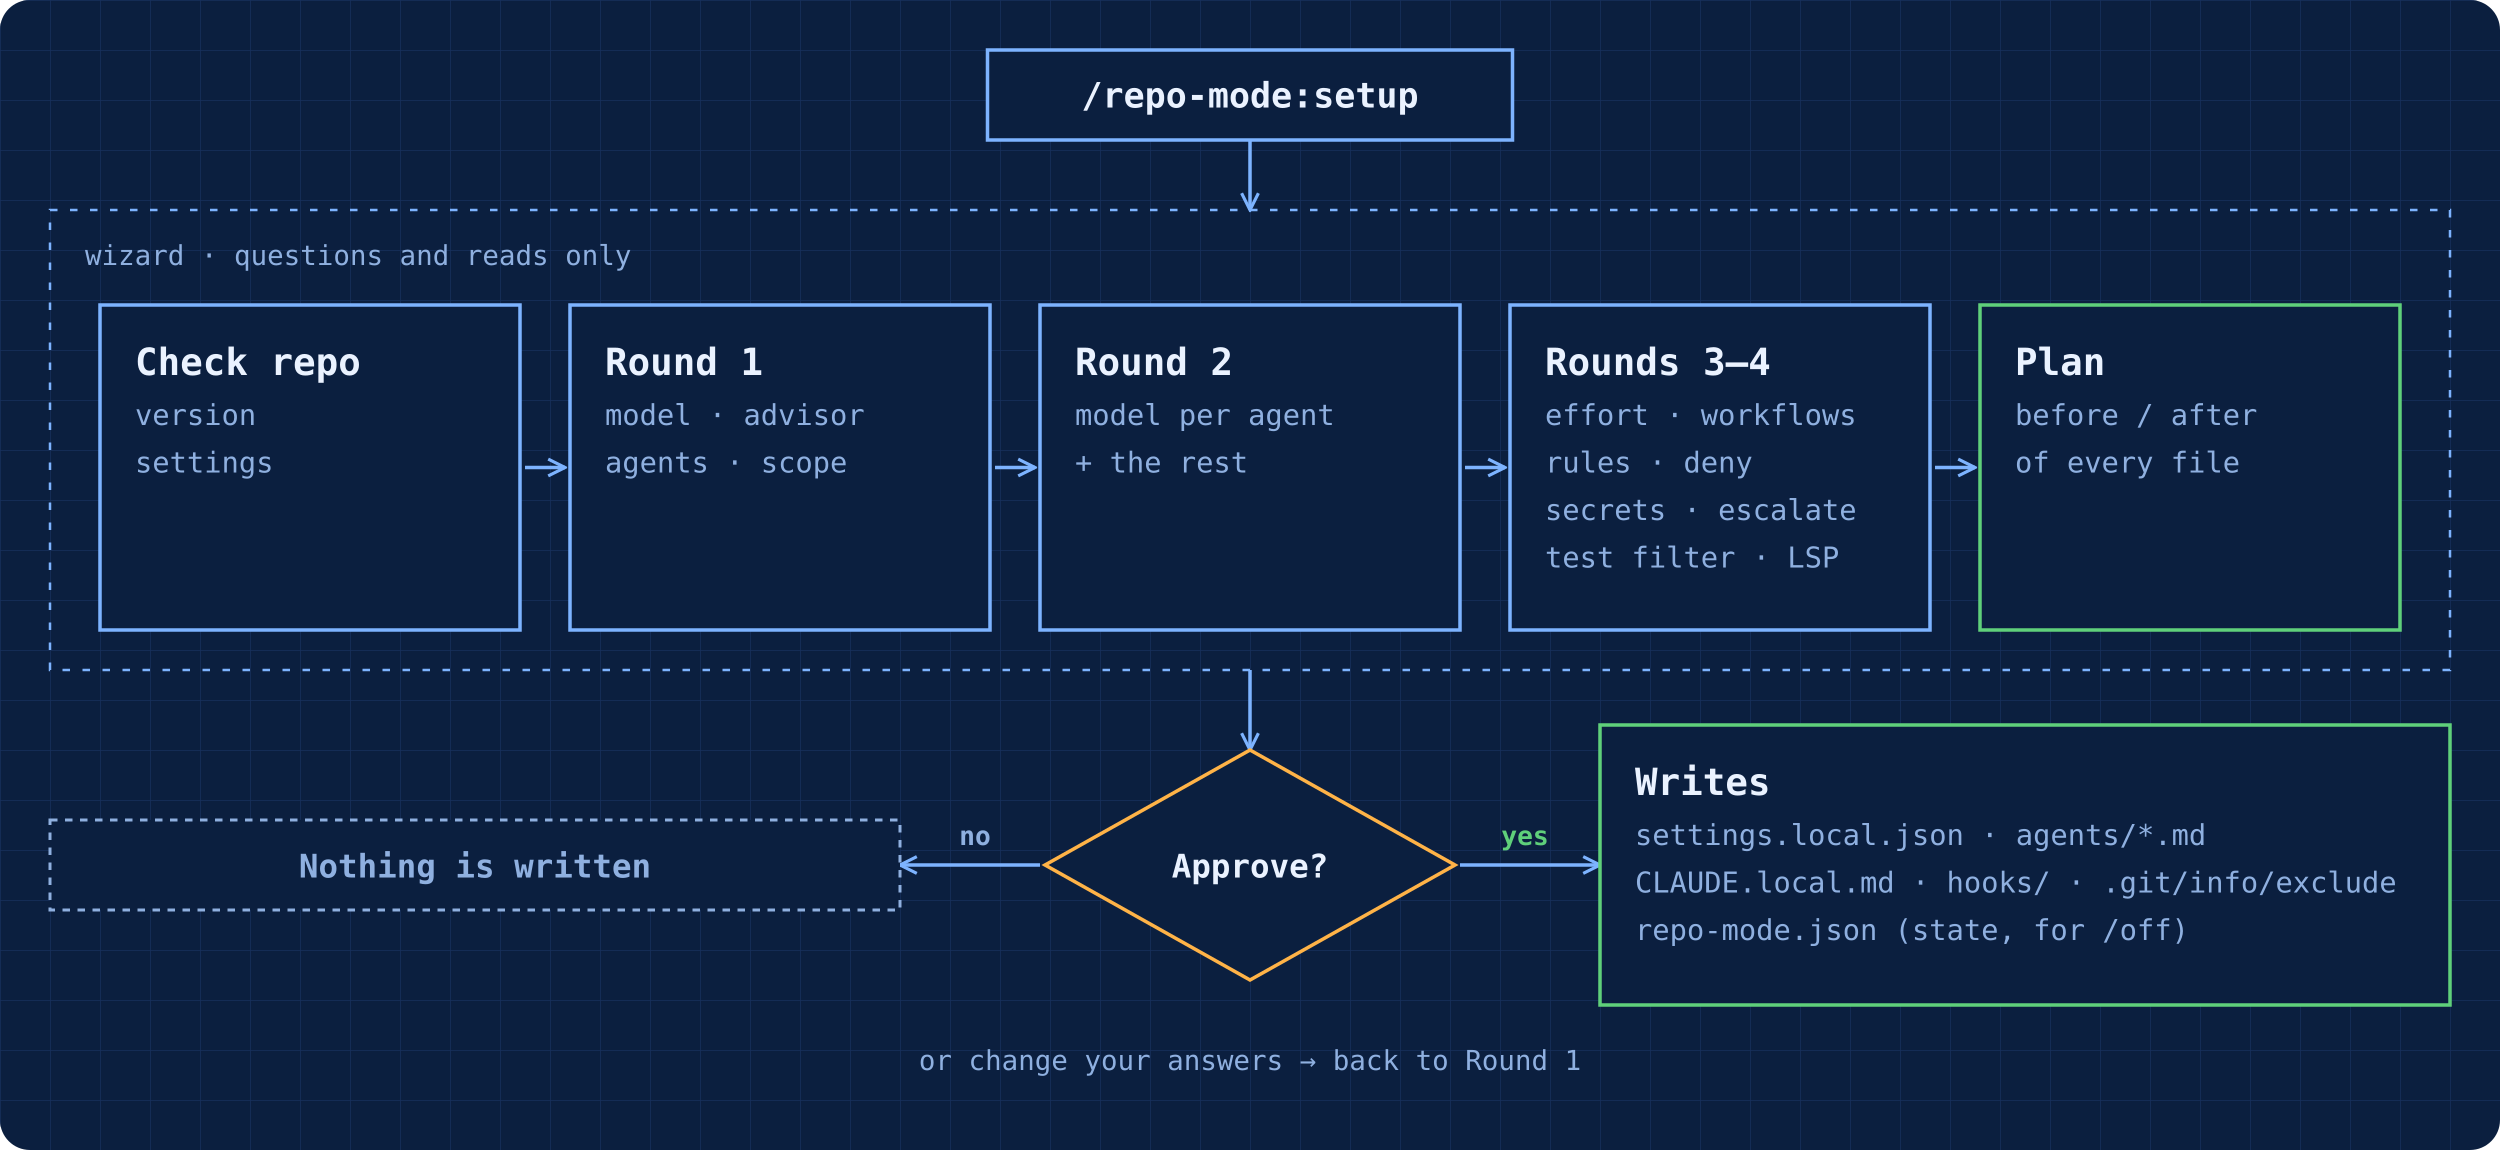
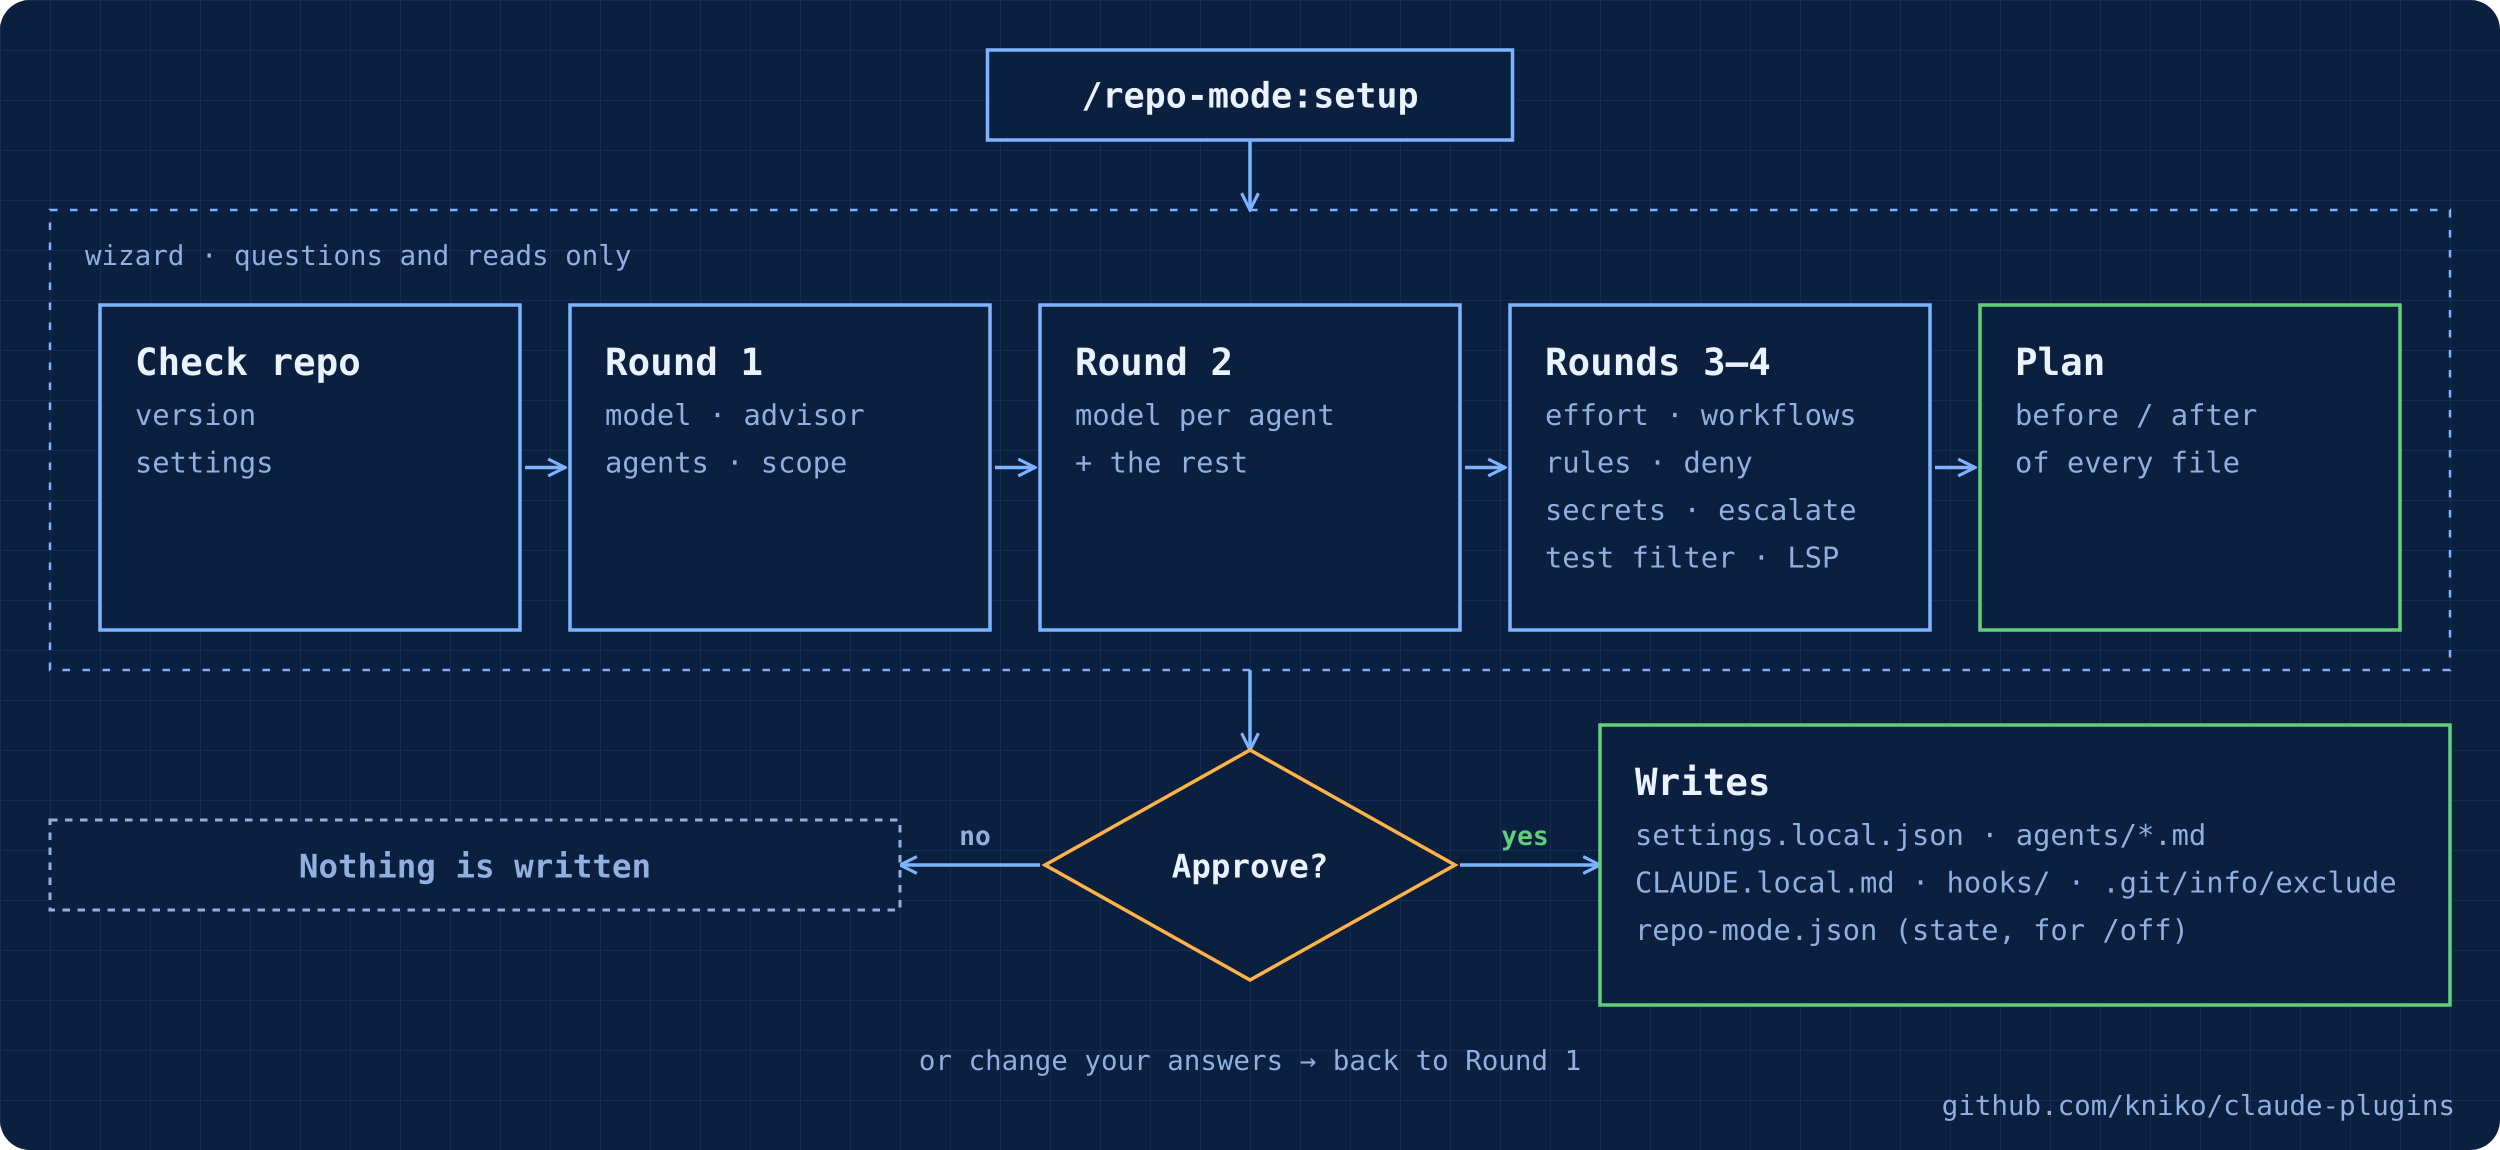
<svg xmlns="http://www.w3.org/2000/svg" viewBox="0 0 1000 460" width="1000" height="460" role="img" aria-labelledby="t d" font-family="ui-monospace, 'Cascadia Mono', Consolas, 'DejaVu Sans Mono', Menlo, monospace">
  <defs>
    <pattern id="g" width="20" height="20" patternUnits="userSpaceOnUse">
      <path d="M20 0H0V20" fill="none" stroke="#16305c" stroke-width="0.6" />
    </pattern>
    <marker id="a" viewBox="0 0 10 10" refX="9" refY="5" markerWidth="6" markerHeight="6" orient="auto-start-reverse">
      <path d="M1 1 L9 5 L1 9" fill="none" stroke="#7db3ff" stroke-width="1.5" />
    </marker>
    <marker id="m-Haiku" viewBox="0 0 10 10" refX="9" refY="5" markerWidth="6" markerHeight="6" orient="auto-start-reverse">
      <path d="M1 1 L9 5 L1 9" fill="none" stroke="#5fd07a" stroke-width="1.5" />
    </marker>
    <marker id="m-Sonnet" viewBox="0 0 10 10" refX="9" refY="5" markerWidth="6" markerHeight="6" orient="auto-start-reverse">
      <path d="M1 1 L9 5 L1 9" fill="none" stroke="#39c5cf" stroke-width="1.5" />
    </marker>
    <marker id="m-Opus" viewBox="0 0 10 10" refX="9" refY="5" markerWidth="6" markerHeight="6" orient="auto-start-reverse">
      <path d="M1 1 L9 5 L1 9" fill="none" stroke="#bc8cff" stroke-width="1.5" />
    </marker>
    <marker id="m-Fable" viewBox="0 0 10 10" refX="9" refY="5" markerWidth="6" markerHeight="6" orient="auto-start-reverse">
      <path d="M1 1 L9 5 L1 9" fill="none" stroke="#ff7eb6" stroke-width="1.5" />
    </marker>
  </defs>
  <rect width="1000" height="460" rx="12" fill="#0b1f3f" />
  <rect width="1000" height="460" rx="12" fill="url(#g)" />
  <rect x="395" y="20" width="210" height="36" fill="#0b1f3f" stroke="#7db3ff" stroke-width="1.4" />
  <text x="500" y="43" font-size="14" fill="#eaf2ff" font-weight="700" text-anchor="middle">/repo-mode:setup</text>
  <path d="M500 56 V84" fill="none" stroke="#7db3ff" stroke-width="1.4" marker-end="url(#a)" />
  <rect x="20" y="84" width="960" height="184" fill="none" stroke="#7db3ff" stroke-width="1" stroke-dasharray="3 5" />
  <text x="34" y="106" font-size="11" fill="#8fb0e0" font-weight="400" text-anchor="start">wizard · questions and reads only</text>
  <rect x="40" y="122" width="168" height="130" fill="#0b1f3f" stroke="#7db3ff" stroke-width="1.4" />
  <text x="54" y="150" font-size="15" fill="#eaf2ff" font-weight="700" text-anchor="start">Check repo</text>
  <text x="54" y="170" font-size="11.5" fill="#8fb0e0" font-weight="400" text-anchor="start">version</text>
  <text x="54" y="189" font-size="11.5" fill="#8fb0e0" font-weight="400" text-anchor="start">settings</text>
  <path d="M210 187 H226" fill="none" stroke="#7db3ff" stroke-width="1.4" marker-end="url(#a)" />
  <rect x="228" y="122" width="168" height="130" fill="#0b1f3f" stroke="#7db3ff" stroke-width="1.4" />
  <text x="242" y="150" font-size="15" fill="#eaf2ff" font-weight="700" text-anchor="start">Round 1</text>
  <text x="242" y="170" font-size="11.5" fill="#8fb0e0" font-weight="400" text-anchor="start">model · advisor</text>
  <text x="242" y="189" font-size="11.5" fill="#8fb0e0" font-weight="400" text-anchor="start">agents · scope</text>
  <path d="M398 187 H414" fill="none" stroke="#7db3ff" stroke-width="1.4" marker-end="url(#a)" />
  <rect x="416" y="122" width="168" height="130" fill="#0b1f3f" stroke="#7db3ff" stroke-width="1.4" />
  <text x="430" y="150" font-size="15" fill="#eaf2ff" font-weight="700" text-anchor="start">Round 2</text>
  <text x="430" y="170" font-size="11.5" fill="#8fb0e0" font-weight="400" text-anchor="start">model per agent</text>
  <text x="430" y="189" font-size="11.5" fill="#8fb0e0" font-weight="400" text-anchor="start">+ the rest</text>
  <path d="M586 187 H602" fill="none" stroke="#7db3ff" stroke-width="1.4" marker-end="url(#a)" />
  <rect x="604" y="122" width="168" height="130" fill="#0b1f3f" stroke="#7db3ff" stroke-width="1.4" />
  <text x="618" y="150" font-size="15" fill="#eaf2ff" font-weight="700" text-anchor="start">Rounds 3–4</text>
  <text x="618" y="170" font-size="11.5" fill="#8fb0e0" font-weight="400" text-anchor="start">effort · workflows</text>
  <text x="618" y="189" font-size="11.5" fill="#8fb0e0" font-weight="400" text-anchor="start">rules · deny</text>
  <text x="618" y="208" font-size="11.5" fill="#8fb0e0" font-weight="400" text-anchor="start">secrets · escalate</text>
  <text x="618" y="227" font-size="11.5" fill="#8fb0e0" font-weight="400" text-anchor="start">test filter · LSP</text>
  <path d="M774 187 H790" fill="none" stroke="#7db3ff" stroke-width="1.4" marker-end="url(#a)" />
  <rect x="792" y="122" width="168" height="130" fill="#0b1f3f" stroke="#5fd07a" stroke-width="1.4" />
  <text x="806" y="150" font-size="15" fill="#eaf2ff" font-weight="700" text-anchor="start">Plan</text>
  <text x="806" y="170" font-size="11.5" fill="#8fb0e0" font-weight="400" text-anchor="start">before / after</text>
  <text x="806" y="189" font-size="11.5" fill="#8fb0e0" font-weight="400" text-anchor="start">of every file</text>
  <path d="M500 268 V300" fill="none" stroke="#7db3ff" stroke-width="1.4" marker-end="url(#a)" />
  <path d="M500 300 L582 346 L500 392 L418 346 z" fill="#0b1f3f" stroke="#ffb347" stroke-width="1.4" />
  <text x="500" y="351" font-size="13" fill="#eaf2ff" font-weight="700" text-anchor="middle">Approve?</text>
  <path d="M584 346 H640" fill="none" stroke="#7db3ff" stroke-width="1.4" marker-end="url(#a)" />
  <text x="610" y="338" font-size="10.5" fill="#5fd07a" font-weight="700" text-anchor="middle">yes</text>
  <rect x="640" y="290" width="340" height="112" fill="#0b1f3f" stroke="#5fd07a" stroke-width="1.4" />
  <text x="654" y="318" font-size="15" fill="#eaf2ff" font-weight="700" text-anchor="start">Writes</text>
  <text x="654" y="338" font-size="11.5" fill="#8fb0e0" font-weight="400" text-anchor="start">settings.local.json · agents/*.md</text>
  <text x="654" y="357" font-size="11.5" fill="#8fb0e0" font-weight="400" text-anchor="start">CLAUDE.local.md · hooks/ · .git/info/exclude</text>
  <text x="654" y="376" font-size="11.5" fill="#8fb0e0" font-weight="400" text-anchor="start">repo-mode.json (state, for /off)</text>
  <path d="M416 346 H360" fill="none" stroke="#7db3ff" stroke-width="1.4" marker-end="url(#a)" />
  <text x="390" y="338" font-size="10.5" fill="#8fb0e0" font-weight="700" text-anchor="middle">no</text>
  <rect x="20" y="328" width="340" height="36" fill="#0b1f3f" stroke="#8fb0e0" stroke-width="1.2" stroke-dasharray="3 3" />
  <text x="190" y="351" font-size="13" fill="#8fb0e0" font-weight="700" text-anchor="middle">Nothing is written</text>
  <text x="500" y="428" font-size="11" fill="#8fb0e0" font-weight="400" text-anchor="middle">or change your answers → back to Round 1</text>
+   <text x="982" y="446" font-size="11" fill="#8fb0e0" font-weight="400" text-anchor="end">github.com/kniko/claude-plugins</text>
</svg>
